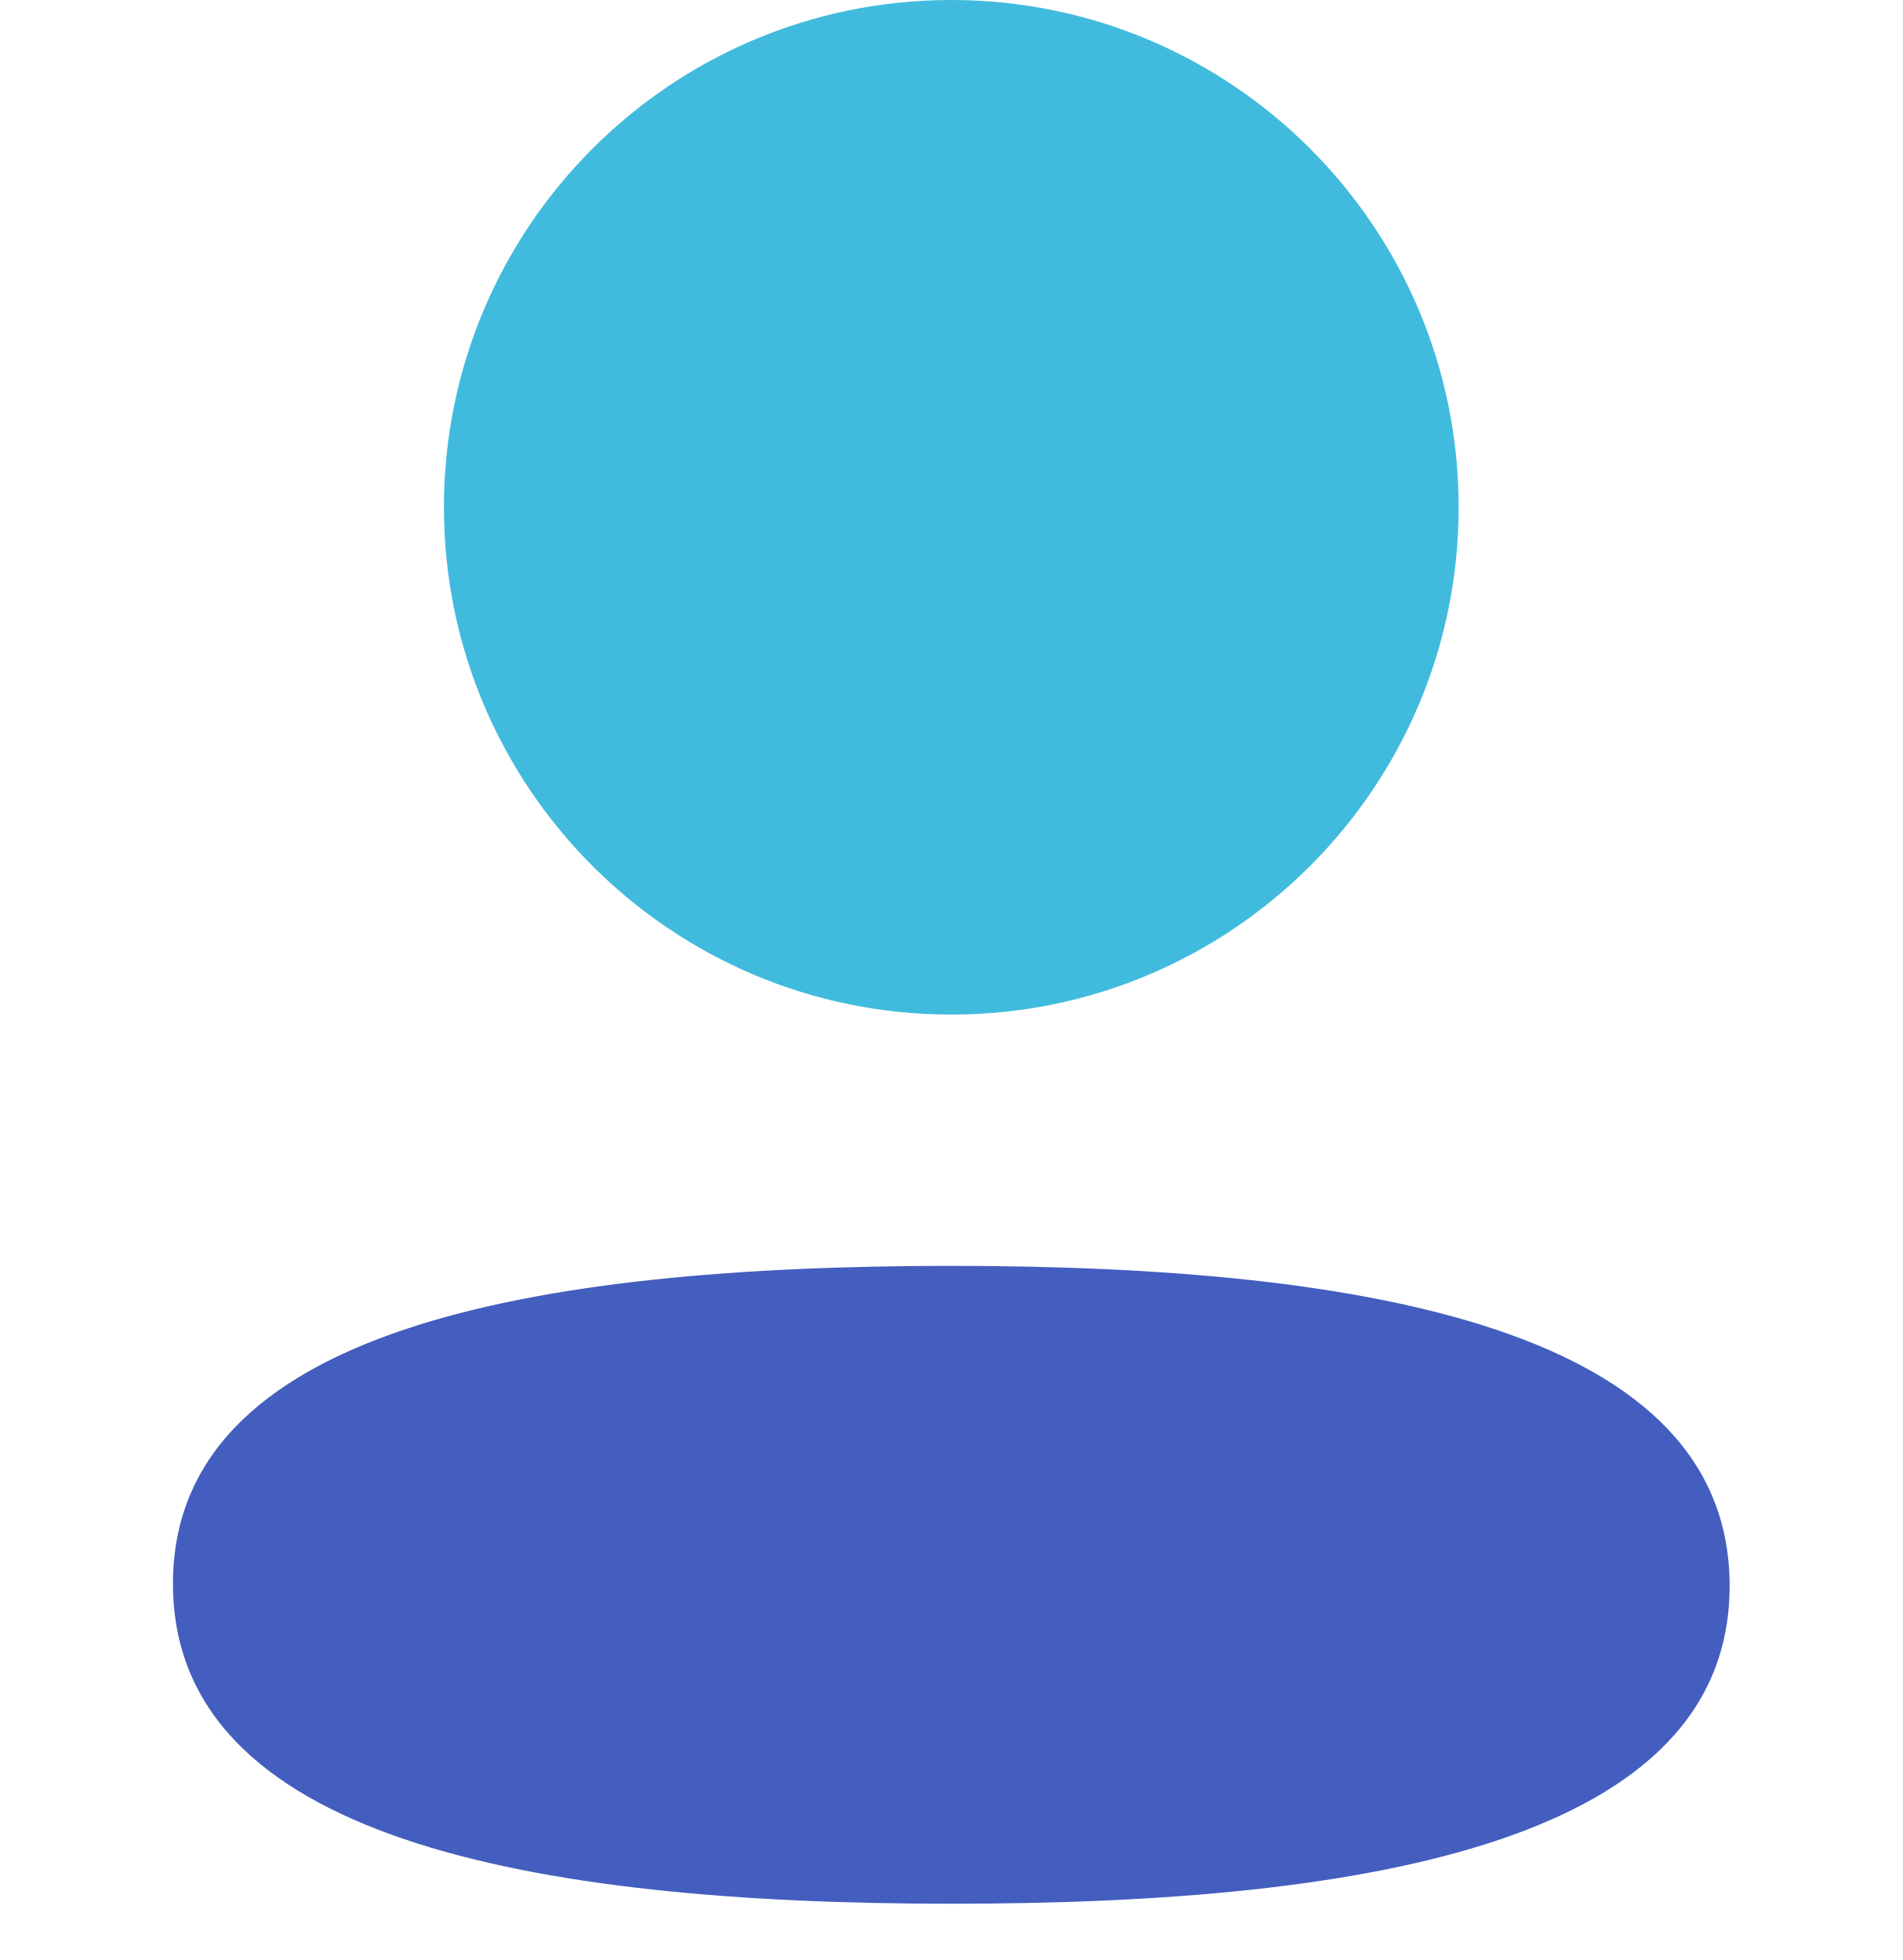
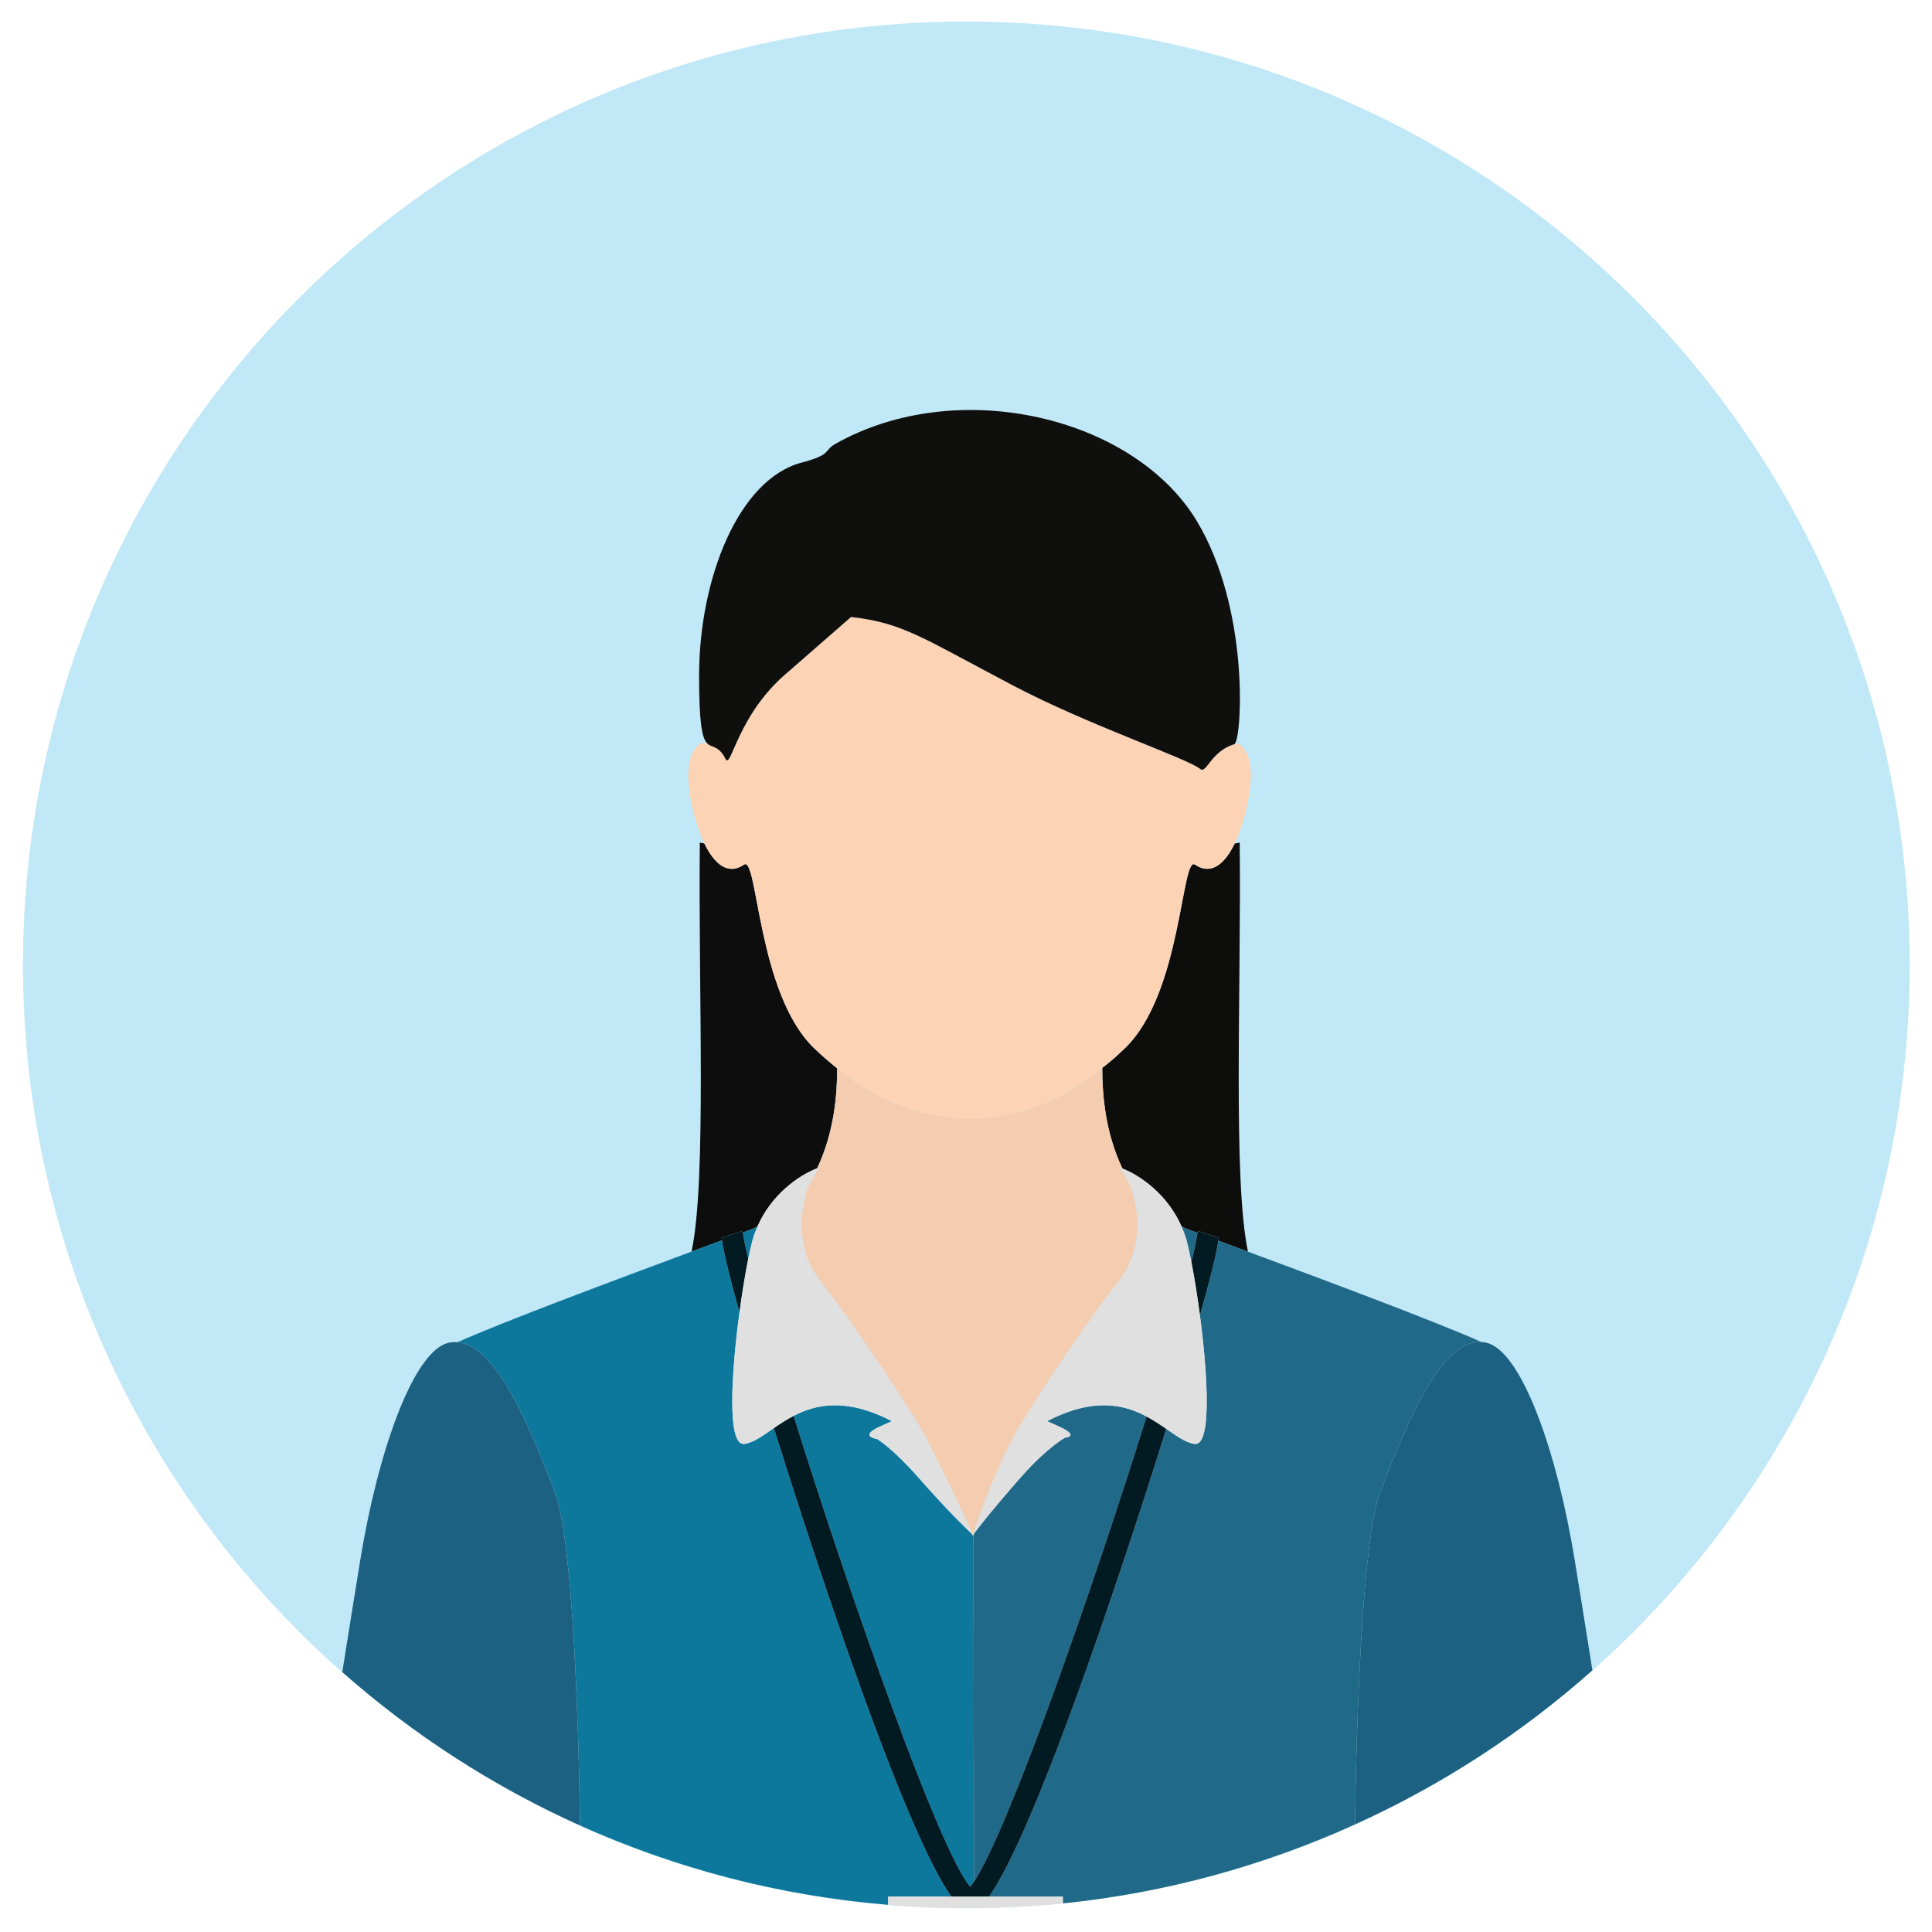
- <svg xmlns="http://www.w3.org/2000/svg" viewBox="0 0 33 34" fill-rule="evenodd" stroke-linejoin="round" stroke-miterlimit="2">
-   <path d="M3 27.472c0 4.409 6.18 5.552 13.5 5.552 7.281 0 13.5-1.103 13.5-5.513s-6.179-5.552-13.5-5.552c-7.281 0-13.5 1.103-13.5 5.513z" fill="#435ebe" fill-rule="nonzero" />
-   <circle cx="16.5" cy="8.8" r="8.8" fill="#41bbdd" />
+ <svg xmlns="http://www.w3.org/2000/svg" version="1.1" id="Layer_1" x="0px" y="0px" viewBox="0 0 512 512" style="enable-background:new 0 0 512 512;" xml:space="preserve">
+   <style type="text/css">
+ 	.st0{fill:#C1E8F7;}
+ 	.st1{fill:#906A5D;}
+ 	.st2{fill:#F4CCAF;}
+ 	.st3{fill:#0E789C;}
+ 	.st4{fill:#216988;}
+ 	.st5{fill:#FCD4B5;}
+ 	.st6{fill:#021A21;}
+ 	.st7{fill:#E0E0E0;}
+ 	.st8{fill:#1D6182;}
+ </style>
+   <circle id="XMLID_8252_" class="st0" cx="256.089" cy="255.71" r="250" />
+   <g id="XMLID_6625_">
+     <path id="XMLID_6645_" class="st1" d="M316.691,229.14c-3.629-2.592-3.499,34.083-18.532,48.598   c-1.079,1.042-2.181,2.06-3.308,3.05c-0.885,0.779-1.833,1.482-2.75,2.222   c0.029,6.978,0.73,16.936,5.352,26.664c4.976,1.946,12.053,7.072,15.655,15.326   c0.495,0.265,1.026,0.512,1.599,0.734c0.611,0.238,1.509,0.577,2.624,0.995c0.023-0.165,0.067-0.39,0.084-0.539   l5.585,1.817c-0.025,0.216-0.087,0.537-0.123,0.786c2.298,0.853,4.947,1.835,7.846,2.912   c-4.036-19.218-1.767-68.751-2.189-108.425l-1.348,0.283C324.656,228.783,321.1,232.101,316.691,229.14z" style="fill: rgb(13, 13, 12);" />
+     <path id="XMLID_6644_" class="st1" d="M191.221,328.006l5.583-1.817c0.014,0.124,0.051,0.312,0.069,0.445   c1-0.376,1.806-0.681,2.372-0.9c0.533-0.205,1.019-0.438,1.483-0.681c3.629-8.363,10.828-13.534,15.82-15.439   c4.569-9.652,5.285-19.518,5.321-26.474c-2.128-1.712-4.191-3.505-6.156-5.402   c-15.033-14.515-14.903-51.19-18.532-48.598c-4.417,2.968-7.978-0.37-10.509-5.607l-1.21-0.254   c-0.422,39.662,1.845,89.176-2.187,108.407c2.991-1.109,5.707-2.117,8.053-2.986   C191.299,328.484,191.242,328.195,191.221,328.006z" style="fill: rgb(13, 13, 13);" />
+     <path id="XMLID_6643_" class="st2" d="M257.982,407.259c-0.001-0.312-0.001-0.487-0.001-0.487   c0.092-0.152,0.22-0.403,0.332-0.612c-0.28,0.374-0.452,0.612-0.452,0.612s-0.131-0.12-0.335-0.309   C257.675,406.723,257.841,407.012,257.982,407.259z" />
+     <path id="XMLID_6642_" class="st2" d="M214.216,314.414c0,0-5.634,13.939,3.15,25.069   c7.658,9.703,19.474,27.401,25.168,36.647l0.002-0.002c0.273,0.425,0.536,0.878,0.803,1.318   c0.113,0.189,0.248,0.403,0.354,0.581c0.176,0.3,0.351,0.594,0.525,0.899c0.709,1.211,1.194,2.102,1.423,2.623   c6.343,12.258,12.222,25.225,12.222,25.225s4.013-12.966,10.356-25.225c0.229-0.521,0.715-1.412,1.423-2.623   c0.173-0.305,0.349-0.599,0.525-0.899c0.107-0.178,0.24-0.392,0.354-0.581c0.267-0.439,0.529-0.893,0.802-1.318   l0.002,0.002c5.694-9.245,17.51-26.944,25.168-36.647c8.783-11.129,3.149-25.069,3.149-25.069l-2.82-5.007   c0.199,0.071,0.427,0.187,0.633,0.267c-4.622-9.728-5.323-19.686-5.352-26.664   c-2.705,2.186-5.505,4.255-8.506,6.014c-3.427,2.006-7.056,3.672-10.839,4.888   c-3.438,1.106-6.991,1.83-10.583,2.195c-4.462,0.45-9.043,0.314-13.475-0.389   c-3.638-0.579-7.209-1.55-10.638-2.897c-3.848-1.512-7.503-3.484-10.941-5.776   c-1.815-1.211-3.55-2.538-5.25-3.905c-0.036,6.956-0.752,16.822-5.321,26.474   c0.157-0.06,0.335-0.153,0.488-0.207L214.216,314.414z" />
+     <path id="XMLID_6641_" class="st3" d="M252.089,502.603c-5.317-7.622-14.744-27.443-32.305-79.043   c-5.25-15.426-10.316-31.026-14.697-45.106c-2.936,2.031-5.405,3.872-7.823,4.202   c-4.632,0.633-3.48-18.652-1.294-34.865c-2.495-8.957-4.148-15.675-4.64-19.091   c-2.345,0.87-5.062,1.877-8.053,2.986c-19.253,7.145-49.591,18.456-62.03,24.007   c10.888,0.788,20.28,25.562,25.741,39.665c4.752,12.275,6.339,59.833,6.731,88.419   c25.268,11.36,52.752,18.635,81.641,21.01v-2.184H252.089z" />
+     <path id="XMLID_6640_" class="st3" d="M257.526,406.464c-1.238-1.149-6.148-5.825-14.084-14.851   c-6.979-7.936-11.004-10.251-11.004-10.251s-4.869-0.677,0.477-3.188l3.441-1.559   c-12.021-6.208-20.012-4.533-26.039-1.389c15.157,48.451,38.617,115.216,46.794,124.779   c0.312-0.365,0.661-0.866,1.016-1.394c-0.054-45.884-0.136-86.553-0.145-91.353   C257.841,407.012,257.675,406.723,257.526,406.464z" />
+     <path id="XMLID_6639_" class="st3" d="M198.295,333.599c0.43-2.135,0.842-3.923,1.207-5.208   c0.333-1.171,0.762-2.271,1.226-3.338c-0.464,0.243-0.95,0.475-1.483,0.681   c-0.566,0.22-1.371,0.525-2.372,0.9C197.088,328.24,197.577,330.609,198.295,333.599z" />
+     <path id="XMLID_6638_" class="st4" d="M392.607,355.647c-12.495-5.562-42.682-16.819-61.884-23.944   c-2.898-1.076-5.548-2.058-7.846-2.912c-0.525,3.558-2.263,10.567-4.872,19.883   c2.107,16.022,3.137,34.604-1.412,33.981c-2.333-0.318-4.721-2.05-7.522-3.995   c-4.367,14.027-9.409,29.549-14.633,44.899c-17.562,51.6-26.988,71.421-32.305,79.043h19.529v1.815   c27.362-2.781,53.384-10.038,77.413-20.921c0.399-28.614,1.99-75.903,6.727-88.14   C371.44,380.796,381.266,354.807,392.607,355.647z" />
+     <path id="XMLID_6637_" class="st4" d="M315.727,334.438c0.821-3.353,1.363-5.949,1.605-7.709   c-1.115-0.417-2.013-0.757-2.624-0.995c-0.574-0.222-1.105-0.468-1.599-0.734   c0.473,1.084,0.908,2.202,1.246,3.391C314.766,329.84,315.238,331.933,315.727,334.438z" />
+     <path id="XMLID_6636_" class="st4" d="M257.982,407.259c0.009,4.8,0.091,45.469,0.145,91.353   c8.946-13.282,31.145-76.634,45.724-123.219c-6.061-3.249-14.12-5.093-26.351,1.224l3.442,1.559   c5.345,2.51,1.241,2.848,1.241,2.848s-4.79,2.654-11.769,10.59c-7.415,8.432-10.968,13.035-12.101,14.547   c-0.113,0.209-0.24,0.459-0.332,0.612C257.981,406.772,257.981,406.946,257.982,407.259z" />
+     <path id="XMLID_6635_" class="st5" d="M197.182,229.14c3.629-2.592,3.499,34.083,18.532,48.598   c1.964,1.897,4.027,3.691,6.156,5.402c1.7,1.367,3.434,2.694,5.25,3.905   c3.438,2.292,7.093,4.264,10.941,5.776c3.429,1.347,7.001,2.318,10.638,2.897   c4.432,0.702,9.013,0.838,13.475,0.389c3.592-0.365,7.145-1.089,10.583-2.195   c3.783-1.216,7.412-2.883,10.839-4.888c3.002-1.759,5.802-3.828,8.506-6.014c0.917-0.741,1.865-1.443,2.75-2.222   c1.127-0.989,2.228-2.007,3.308-3.05c15.033-14.515,14.903-51.19,18.532-48.598   c4.409,2.961,7.965-0.358,10.495-5.578c2.229-4.6,3.664-10.674,4.15-15.288   c0.73-6.929-1.293-10.953-3.992-11.335c-0.067,0.102-0.134,0.26-0.2,0.278   c-6.174,1.799-7.417,7.889-9.025,6.593c-3.638-2.932-29.436-11.52-49.72-22.182   c-24.12-12.68-29.124-16.566-42.861-18.122l-16.54,14.435c-13.737,11.403-15.207,26.185-16.731,23.168   c-1.885-3.728-3.645-2.786-4.929-4.202c-3.092-0.398-5.601,3.754-4.8,11.367   c0.484,4.605,1.914,10.661,4.136,15.259C189.204,228.77,192.765,232.108,197.182,229.14z" />
+     <path id="XMLID_6634_" class="st1" d="M192.266,201.109c1.524,3.017,2.994-11.764,16.731-23.168l16.54-14.435   c13.737,1.556,18.741,5.442,42.861,18.122c20.284,10.663,46.082,19.251,49.72,22.182   c1.608,1.296,2.851-4.794,9.025-6.593c0.066-0.018,0.134-0.176,0.2-0.278   c1.819-2.812,3.653-35.815-10.146-58.814c-16.542-27.566-63.191-38.879-95.849-20.476   c-3.145,1.772-0.786,2.814-8.864,4.93c-16.797,4.4-27.217,30.839-27.217,56.498   c0,12.743,0.803,16.433,2.07,17.829C188.621,198.323,190.381,197.381,192.266,201.109z" style="fill: rgb(15, 15, 14);" />
+     <path id="XMLID_6633_" class="st6" d="M196.873,326.634c-0.018-0.133-0.055-0.321-0.069-0.445l-5.583,1.817   c0.022,0.189,0.078,0.477,0.109,0.693c0.492,3.417,2.145,10.135,4.64,19.091   c0.721-5.34,1.551-10.341,2.325-14.192C197.577,330.609,197.088,328.24,196.873,326.634z" />
+     <path id="XMLID_6632_" class="st6" d="M317.416,326.189c-0.017,0.149-0.062,0.374-0.084,0.539   c-0.241,1.761-0.783,4.356-1.605,7.709c0.769,3.948,1.581,8.947,2.278,14.237   c2.609-9.316,4.347-16.325,4.872-19.883c0.036-0.249,0.099-0.57,0.123-0.786L317.416,326.189z" />
+     <path id="XMLID_6631_" class="st6" d="M258.127,498.611c-0.356,0.528-0.704,1.029-1.016,1.394   c-8.177-9.562-31.636-76.328-46.794-124.779c-1.917,0.998-3.651,2.133-5.231,3.227   c4.381,14.079,9.448,29.679,14.697,45.106c17.561,51.6,26.988,71.421,32.305,79.043h10.044   c5.318-7.622,14.743-27.443,32.305-79.043c5.224-15.35,10.265-30.872,14.633-44.899   c-1.579-1.096-3.304-2.244-5.219-3.269C289.272,421.977,267.073,485.329,258.127,498.611z" />
+     <path id="XMLID_6630_" class="st7" d="M236.356,376.615l-3.441,1.559c-5.346,2.51-0.477,3.188-0.477,3.188   s4.026,2.314,11.004,10.251c7.935,9.025,12.846,13.701,14.084,14.851c0.204,0.189,0.335,0.309,0.335,0.309   s-5.879-12.966-12.222-25.225c-0.229-0.521-0.714-1.412-1.423-2.623c-0.173-0.305-0.349-0.599-0.525-0.899   c-0.106-0.178-0.24-0.392-0.354-0.581c-0.267-0.439-0.529-0.893-0.803-1.318l-0.002,0.002   c-5.694-9.245-17.51-26.944-25.168-36.647c-8.783-11.129-3.15-25.069-3.15-25.069l2.82-5.007   c-0.153,0.054-0.332,0.147-0.488,0.207c-4.992,1.904-12.191,7.076-15.82,15.439   c-0.464,1.067-0.893,2.167-1.226,3.338c-0.365,1.285-0.777,3.073-1.207,5.208   c-0.774,3.85-1.605,8.851-2.325,14.192c-2.186,16.214-3.338,35.499,1.294,34.865   c2.418-0.331,4.888-2.171,7.823-4.202c1.58-1.095,3.314-2.229,5.231-3.227   C216.344,372.083,224.334,370.407,236.356,376.615z" />
+     <path id="XMLID_6629_" class="st7" d="M314.355,328.391c-0.338-1.189-0.773-2.307-1.246-3.391   c-3.601-8.254-10.679-13.38-15.655-15.326c-0.206-0.08-0.435-0.196-0.633-0.267l2.82,5.007   c0,0,5.634,13.939-3.149,25.069c-7.658,9.703-19.474,27.401-25.168,36.647l-0.002-0.002   c-0.273,0.425-0.535,0.878-0.802,1.318c-0.113,0.189-0.247,0.403-0.354,0.581   c-0.175,0.3-0.351,0.594-0.525,0.899c-0.709,1.211-1.194,2.102-1.423,2.623   c-6.343,12.258-10.356,25.225-10.356,25.225s0.172-0.237,0.452-0.612c1.133-1.512,4.686-6.115,12.101-14.547   c6.979-7.936,11.769-10.59,11.769-10.59s4.104-0.338-1.241-2.848l-3.442-1.559   c12.231-6.317,20.29-4.473,26.351-1.224c1.915,1.026,3.64,2.173,5.219,3.269c2.801,1.946,5.19,3.678,7.522,3.995   c4.549,0.623,3.52-17.96,1.412-33.981c-0.697-5.29-1.509-10.289-2.278-14.237   C315.238,331.933,314.766,329.84,314.355,328.391z" />
+     <path id="XMLID_6628_" class="st7" d="M262.132,502.603h-10.044h-16.729v2.184c5.481,0.45,11.009,0.728,16.584,0.819   h0.63h1.96h1.555h2.046h0.001h1.552h0.545c7.216-0.118,14.374-0.47,21.428-1.187v-1.815H262.132z" />
+     <path id="XMLID_6627_" class="st8" d="M121.247,355.693c-1.025-0.074-2.057-0.013-3.107,0.368   c-8.927,3.242-18.006,28.87-22.615,57.079c-1.17,7.165-2.941,18.107-4.812,29.979   c18.721,16.533,39.932,30.284,63.007,40.658c-0.392-28.586-1.979-76.144-6.731-88.419   C141.527,381.255,132.135,356.481,121.247,355.693z" />
+     <path id="XMLID_6626_" class="st8" d="M422.003,442.652c-1.844-11.692-3.583-22.442-4.738-29.512   c-4.61-28.209-13.689-53.837-22.616-57.079c-0.686-0.251-1.366-0.363-2.043-0.414   c-11.341-0.841-21.167,25.148-26.805,39.71c-4.738,12.237-6.329,59.526-6.727,88.14   C382.129,473.058,403.319,459.248,422.003,442.652z" />
+   </g>
</svg>
